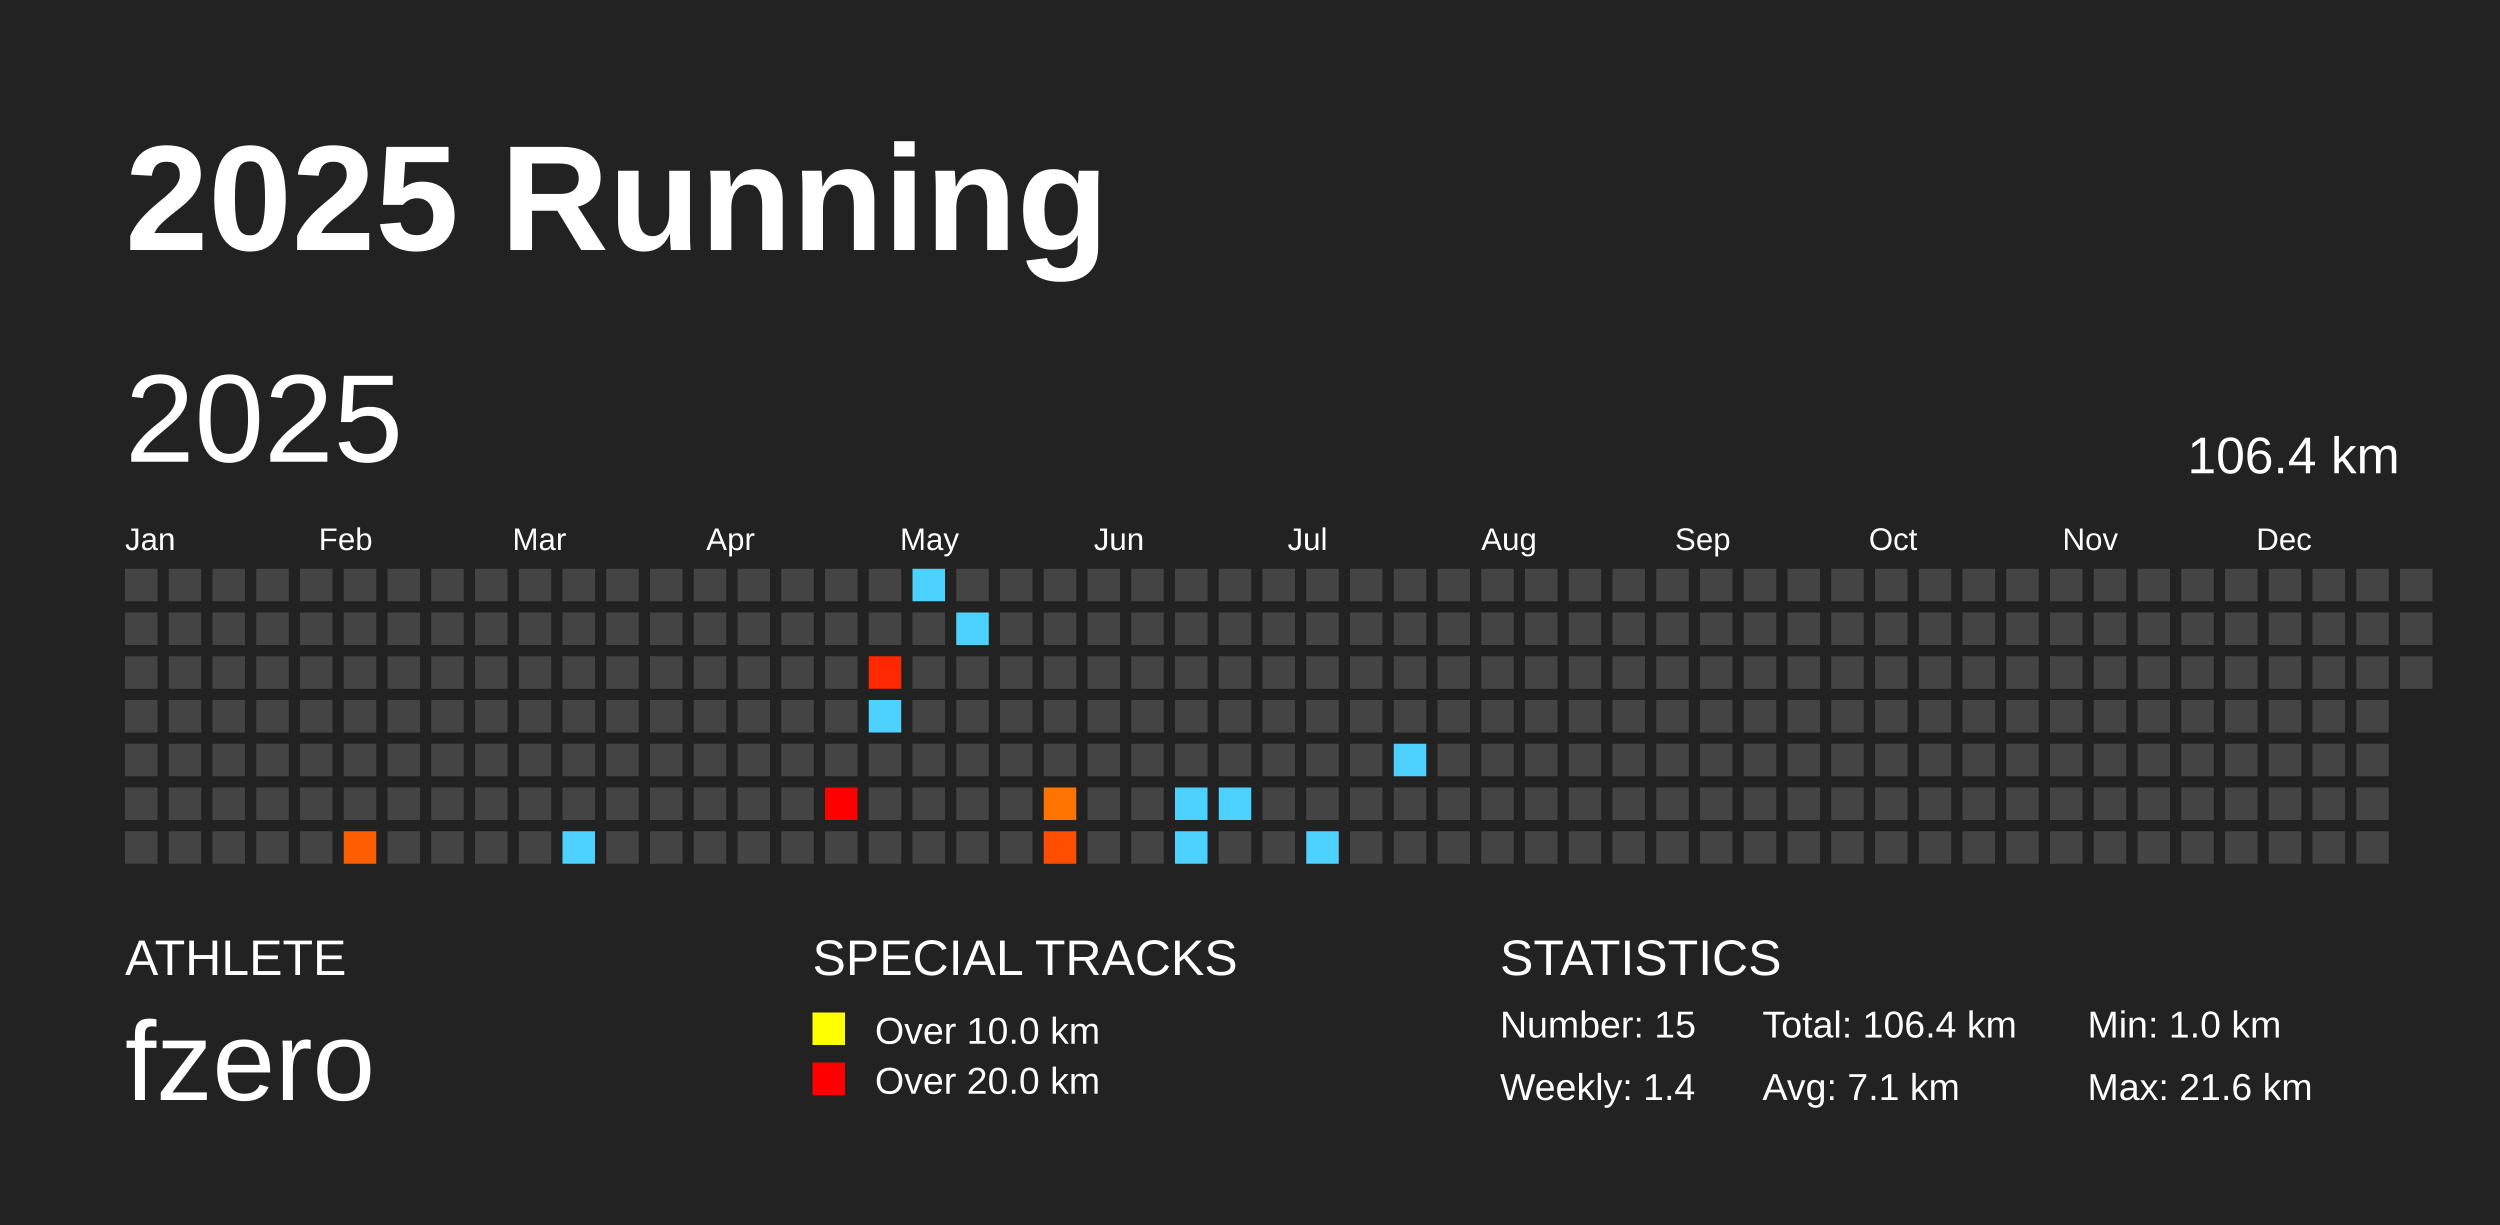
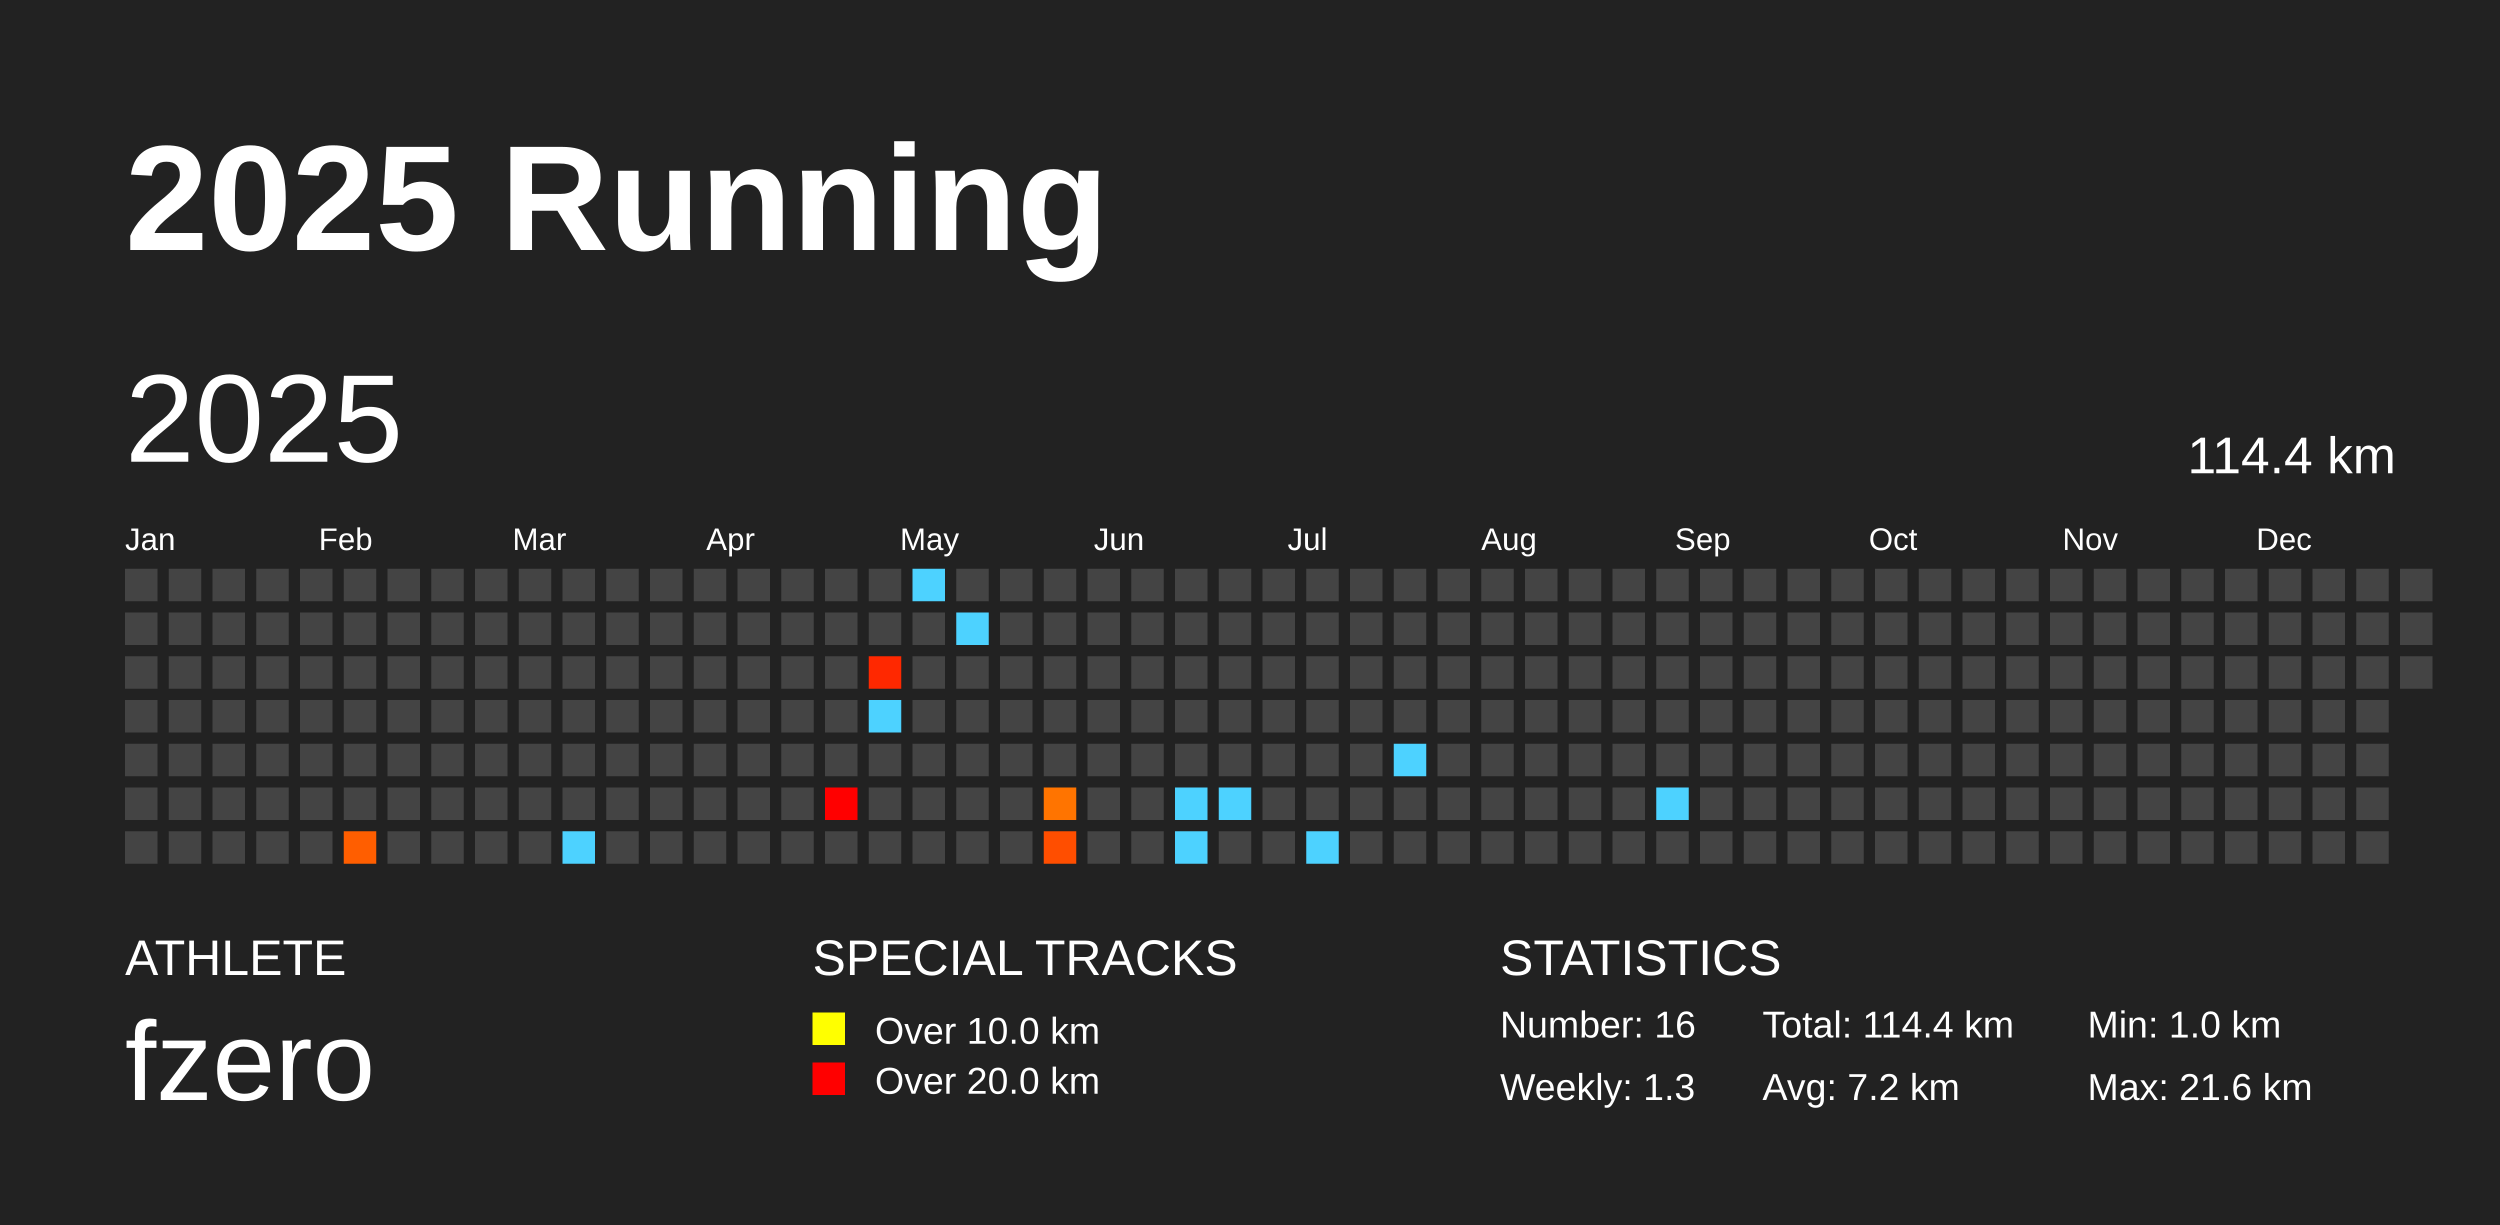
<svg xmlns="http://www.w3.org/2000/svg" baseProfile="full" height="98mm" version="1.1" viewBox="0,0,200,98" width="200mm">
  <defs />
  <rect fill="#222222" height="98" width="200" x="0" y="0" />
  <text fill="#FFFFFF" style="font-size:12px; font-family:Arial; font-weight:bold;" x="10" y="20">2025 Running</text>
  <text fill="#FFFFFF" style="font-size:4px; font-family:Arial" x="10" y="78">ATHLETE</text>
  <text fill="#FFFFFF" style="font-size:9px; font-family:Arial" x="10" y="88">fzero</text>
  <text fill="#FFFFFF" style="font-size:4px; font-family:Arial" x="65" y="78">SPECIAL TRACKS</text>
  <rect fill="yellow" height="2.6" width="2.6" x="65" y="81" />
  <text fill="#FFFFFF" style="font-size:3px; font-family:Arial" x="70" y="83.5">Over 10.0 km</text>
  <rect fill="red" height="2.6" width="2.6" x="65" y="85" />
  <text fill="#FFFFFF" style="font-size:3px; font-family:Arial" x="70" y="87.5">Over 20.0 km</text>
  <text fill="#FFFFFF" style="font-size:4px; font-family:Arial" x="120" y="78">STATISTICS</text>
-   <text fill="#FFFFFF" style="font-size:3px; font-family:Arial" x="120" y="83">Number: 15</text>
-   <text fill="#FFFFFF" style="font-size:3px; font-family:Arial" x="120" y="88">Weekly: 1.4</text>
-   <text fill="#FFFFFF" style="font-size:3px; font-family:Arial" x="141" y="83">Total: 106.4 km</text>
-   <text fill="#FFFFFF" style="font-size:3px; font-family:Arial" x="141" y="88">Avg: 7.1 km</text>
+   <text fill="#FFFFFF" style="font-size:3px; font-family:Arial" x="120" y="83">Number: 16</text>
+   <text fill="#FFFFFF" style="font-size:3px; font-family:Arial" x="120" y="88">Weekly: 1.3</text>
+   <text fill="#FFFFFF" style="font-size:3px; font-family:Arial" x="141" y="83">Total: 114.4 km</text>
+   <text fill="#FFFFFF" style="font-size:3px; font-family:Arial" x="141" y="88">Avg: 7.2 km</text>
  <text fill="#FFFFFF" style="font-size:3px; font-family:Arial" x="167" y="83">Min: 1.0 km</text>
  <text fill="#FFFFFF" style="font-size:3px; font-family:Arial" x="167" y="88">Max: 21.6 km</text>
  <text dominant-baseline="hanging" fill="#FFFFFF" style="font-size:10.0px; font-family:Arial;" x="10" y="30">2025</text>
-   <text dominant-baseline="hanging" fill="#FFFFFF" style="font-size:4.125px; font-family:Arial;" x="175" y="35">106.4 km</text>
+   <text dominant-baseline="hanging" fill="#FFFFFF" style="font-size:4.125px; font-family:Arial;" x="175" y="35">114.4 km</text>
  <text fill="#FFFFFF" style="font-size:2.5px; font-family:Arial" x="10.0" y="44">Jan</text>
  <text fill="#FFFFFF" style="font-size:2.5px; font-family:Arial" x="25.5" y="44">Feb</text>
  <text fill="#FFFFFF" style="font-size:2.5px; font-family:Arial" x="41.0" y="44">Mar</text>
  <text fill="#FFFFFF" style="font-size:2.5px; font-family:Arial" x="56.5" y="44">Apr</text>
  <text fill="#FFFFFF" style="font-size:2.5px; font-family:Arial" x="72.0" y="44">May</text>
  <text fill="#FFFFFF" style="font-size:2.5px; font-family:Arial" x="87.5" y="44">Jun</text>
  <text fill="#FFFFFF" style="font-size:2.5px; font-family:Arial" x="103.0" y="44">Jul</text>
  <text fill="#FFFFFF" style="font-size:2.5px; font-family:Arial" x="118.5" y="44">Aug</text>
  <text fill="#FFFFFF" style="font-size:2.5px; font-family:Arial" x="134.0" y="44">Sep</text>
  <text fill="#FFFFFF" style="font-size:2.5px; font-family:Arial" x="149.5" y="44">Oct</text>
  <text fill="#FFFFFF" style="font-size:2.5px; font-family:Arial" x="165.0" y="44">Nov</text>
  <text fill="#FFFFFF" style="font-size:2.5px; font-family:Arial" x="180.5" y="44">Dec</text>
  <rect fill="#444444" height="2.6" width="2.6" x="10.0" y="45.5" />
  <rect fill="#444444" height="2.6" width="2.6" x="10.0" y="49.0" />
  <rect fill="#444444" height="2.6" width="2.6" x="10.0" y="52.5" />
  <rect fill="#444444" height="2.6" width="2.6" x="10.0" y="56.0" />
  <rect fill="#444444" height="2.6" width="2.6" x="10.0" y="59.5" />
  <rect fill="#444444" height="2.6" width="2.6" x="10.0" y="63.0" />
  <rect fill="#444444" height="2.6" width="2.6" x="10.0" y="66.5" />
  <rect fill="#444444" height="2.6" width="2.6" x="13.5" y="45.5" />
  <rect fill="#444444" height="2.6" width="2.6" x="13.5" y="49.0" />
  <rect fill="#444444" height="2.6" width="2.6" x="13.5" y="52.5" />
  <rect fill="#444444" height="2.6" width="2.6" x="13.5" y="56.0" />
  <rect fill="#444444" height="2.6" width="2.6" x="13.5" y="59.5" />
  <rect fill="#444444" height="2.6" width="2.6" x="13.5" y="63.0" />
  <rect fill="#444444" height="2.6" width="2.6" x="13.5" y="66.5" />
  <rect fill="#444444" height="2.6" width="2.6" x="17.0" y="45.5" />
  <rect fill="#444444" height="2.6" width="2.6" x="17.0" y="49.0" />
  <rect fill="#444444" height="2.6" width="2.6" x="17.0" y="52.5" />
  <rect fill="#444444" height="2.6" width="2.6" x="17.0" y="56.0" />
  <rect fill="#444444" height="2.6" width="2.6" x="17.0" y="59.5" />
  <rect fill="#444444" height="2.6" width="2.6" x="17.0" y="63.0" />
  <rect fill="#444444" height="2.6" width="2.6" x="17.0" y="66.5" />
  <rect fill="#444444" height="2.6" width="2.6" x="20.5" y="45.5" />
  <rect fill="#444444" height="2.6" width="2.6" x="20.5" y="49.0" />
  <rect fill="#444444" height="2.6" width="2.6" x="20.5" y="52.5" />
  <rect fill="#444444" height="2.6" width="2.6" x="20.5" y="56.0" />
  <rect fill="#444444" height="2.6" width="2.6" x="20.5" y="59.5" />
  <rect fill="#444444" height="2.6" width="2.6" x="20.5" y="63.0" />
  <rect fill="#444444" height="2.6" width="2.6" x="20.5" y="66.5" />
  <rect fill="#444444" height="2.6" width="2.6" x="24.0" y="45.5" />
  <rect fill="#444444" height="2.6" width="2.6" x="24.0" y="49.0" />
  <rect fill="#444444" height="2.6" width="2.6" x="24.0" y="52.5" />
  <rect fill="#444444" height="2.6" width="2.6" x="24.0" y="56.0" />
  <rect fill="#444444" height="2.6" width="2.6" x="24.0" y="59.5" />
  <rect fill="#444444" height="2.6" width="2.6" x="24.0" y="63.0" />
  <rect fill="#444444" height="2.6" width="2.6" x="24.0" y="66.5" />
  <rect fill="#444444" height="2.6" width="2.6" x="27.5" y="45.5" />
  <rect fill="#444444" height="2.6" width="2.6" x="27.5" y="49.0" />
  <rect fill="#444444" height="2.6" width="2.6" x="27.5" y="52.5" />
  <rect fill="#444444" height="2.6" width="2.6" x="27.5" y="56.0" />
  <rect fill="#444444" height="2.6" width="2.6" x="27.5" y="59.5" />
  <rect fill="#444444" height="2.6" width="2.6" x="27.5" y="63.0" />
  <rect fill="#ff5e00" height="2.6" width="2.6" x="27.5" y="66.5" />
  <rect fill="#444444" height="2.6" width="2.6" x="31.0" y="45.5" />
  <rect fill="#444444" height="2.6" width="2.6" x="31.0" y="49.0" />
  <rect fill="#444444" height="2.6" width="2.6" x="31.0" y="52.5" />
  <rect fill="#444444" height="2.6" width="2.6" x="31.0" y="56.0" />
  <rect fill="#444444" height="2.6" width="2.6" x="31.0" y="59.5" />
  <rect fill="#444444" height="2.6" width="2.6" x="31.0" y="63.0" />
  <rect fill="#444444" height="2.6" width="2.6" x="31.0" y="66.5" />
  <rect fill="#444444" height="2.6" width="2.6" x="34.5" y="45.5" />
  <rect fill="#444444" height="2.6" width="2.6" x="34.5" y="49.0" />
  <rect fill="#444444" height="2.6" width="2.6" x="34.5" y="52.5" />
  <rect fill="#444444" height="2.6" width="2.6" x="34.5" y="56.0" />
  <rect fill="#444444" height="2.6" width="2.6" x="34.5" y="59.5" />
  <rect fill="#444444" height="2.6" width="2.6" x="34.5" y="63.0" />
  <rect fill="#444444" height="2.6" width="2.6" x="34.5" y="66.5" />
  <rect fill="#444444" height="2.6" width="2.6" x="38.0" y="45.5" />
  <rect fill="#444444" height="2.6" width="2.6" x="38.0" y="49.0" />
  <rect fill="#444444" height="2.6" width="2.6" x="38.0" y="52.5" />
  <rect fill="#444444" height="2.6" width="2.6" x="38.0" y="56.0" />
  <rect fill="#444444" height="2.6" width="2.6" x="38.0" y="59.5" />
  <rect fill="#444444" height="2.6" width="2.6" x="38.0" y="63.0" />
  <rect fill="#444444" height="2.6" width="2.6" x="38.0" y="66.5" />
  <rect fill="#444444" height="2.6" width="2.6" x="41.5" y="45.5" />
  <rect fill="#444444" height="2.6" width="2.6" x="41.5" y="49.0" />
  <rect fill="#444444" height="2.6" width="2.6" x="41.5" y="52.5" />
  <rect fill="#444444" height="2.6" width="2.6" x="41.5" y="56.0" />
  <rect fill="#444444" height="2.6" width="2.6" x="41.5" y="59.5" />
  <rect fill="#444444" height="2.6" width="2.6" x="41.5" y="63.0" />
  <rect fill="#444444" height="2.6" width="2.6" x="41.5" y="66.5" />
  <rect fill="#444444" height="2.6" width="2.6" x="45.0" y="45.5" />
  <rect fill="#444444" height="2.6" width="2.6" x="45.0" y="49.0" />
  <rect fill="#444444" height="2.6" width="2.6" x="45.0" y="52.5" />
  <rect fill="#444444" height="2.6" width="2.6" x="45.0" y="56.0" />
  <rect fill="#444444" height="2.6" width="2.6" x="45.0" y="59.5" />
  <rect fill="#444444" height="2.6" width="2.6" x="45.0" y="63.0" />
  <rect fill="#4dd2ff" height="2.6" width="2.6" x="45.0" y="66.5" />
  <rect fill="#444444" height="2.6" width="2.6" x="48.5" y="45.5" />
  <rect fill="#444444" height="2.6" width="2.6" x="48.5" y="49.0" />
  <rect fill="#444444" height="2.6" width="2.6" x="48.5" y="52.5" />
  <rect fill="#444444" height="2.6" width="2.6" x="48.5" y="56.0" />
  <rect fill="#444444" height="2.6" width="2.6" x="48.5" y="59.5" />
  <rect fill="#444444" height="2.6" width="2.6" x="48.5" y="63.0" />
  <rect fill="#444444" height="2.6" width="2.6" x="48.5" y="66.5" />
  <rect fill="#444444" height="2.6" width="2.6" x="52.0" y="45.5" />
  <rect fill="#444444" height="2.6" width="2.6" x="52.0" y="49.0" />
  <rect fill="#444444" height="2.6" width="2.6" x="52.0" y="52.5" />
  <rect fill="#444444" height="2.6" width="2.6" x="52.0" y="56.0" />
  <rect fill="#444444" height="2.6" width="2.6" x="52.0" y="59.5" />
  <rect fill="#444444" height="2.6" width="2.6" x="52.0" y="63.0" />
  <rect fill="#444444" height="2.6" width="2.6" x="52.0" y="66.5" />
  <rect fill="#444444" height="2.6" width="2.6" x="55.5" y="45.5" />
  <rect fill="#444444" height="2.6" width="2.6" x="55.5" y="49.0" />
  <rect fill="#444444" height="2.6" width="2.6" x="55.5" y="52.5" />
  <rect fill="#444444" height="2.6" width="2.6" x="55.5" y="56.0" />
  <rect fill="#444444" height="2.6" width="2.6" x="55.5" y="59.5" />
  <rect fill="#444444" height="2.6" width="2.6" x="55.5" y="63.0" />
  <rect fill="#444444" height="2.6" width="2.6" x="55.5" y="66.5" />
  <rect fill="#444444" height="2.6" width="2.6" x="59.0" y="45.5" />
  <rect fill="#444444" height="2.6" width="2.6" x="59.0" y="49.0" />
  <rect fill="#444444" height="2.6" width="2.6" x="59.0" y="52.5" />
  <rect fill="#444444" height="2.6" width="2.6" x="59.0" y="56.0" />
  <rect fill="#444444" height="2.6" width="2.6" x="59.0" y="59.5" />
  <rect fill="#444444" height="2.6" width="2.6" x="59.0" y="63.0" />
  <rect fill="#444444" height="2.6" width="2.6" x="59.0" y="66.5" />
  <rect fill="#444444" height="2.6" width="2.6" x="62.5" y="45.5" />
  <rect fill="#444444" height="2.6" width="2.6" x="62.5" y="49.0" />
  <rect fill="#444444" height="2.6" width="2.6" x="62.5" y="52.5" />
  <rect fill="#444444" height="2.6" width="2.6" x="62.5" y="56.0" />
  <rect fill="#444444" height="2.6" width="2.6" x="62.5" y="59.5" />
  <rect fill="#444444" height="2.6" width="2.6" x="62.5" y="63.0" />
  <rect fill="#444444" height="2.6" width="2.6" x="62.5" y="66.5" />
  <rect fill="#444444" height="2.6" width="2.6" x="66.0" y="45.5" />
  <rect fill="#444444" height="2.6" width="2.6" x="66.0" y="49.0" />
  <rect fill="#444444" height="2.6" width="2.6" x="66.0" y="52.5" />
  <rect fill="#444444" height="2.6" width="2.6" x="66.0" y="56.0" />
  <rect fill="#444444" height="2.6" width="2.6" x="66.0" y="59.5" />
  <rect fill="red" height="2.6" width="2.6" x="66.0" y="63.0" />
  <rect fill="#444444" height="2.6" width="2.6" x="66.0" y="66.5" />
  <rect fill="#444444" height="2.6" width="2.6" x="69.5" y="45.5" />
  <rect fill="#444444" height="2.6" width="2.6" x="69.5" y="49.0" />
  <rect fill="#ff2800" height="2.6" width="2.6" x="69.5" y="52.5" />
  <rect fill="#4dd2ff" height="2.6" width="2.6" x="69.5" y="56.0" />
  <rect fill="#444444" height="2.6" width="2.6" x="69.5" y="59.5" />
  <rect fill="#444444" height="2.6" width="2.6" x="69.5" y="63.0" />
  <rect fill="#444444" height="2.6" width="2.6" x="69.5" y="66.5" />
  <rect fill="#4dd2ff" height="2.6" width="2.6" x="73.0" y="45.5" />
  <rect fill="#444444" height="2.6" width="2.6" x="73.0" y="49.0" />
  <rect fill="#444444" height="2.6" width="2.6" x="73.0" y="52.5" />
  <rect fill="#444444" height="2.6" width="2.6" x="73.0" y="56.0" />
  <rect fill="#444444" height="2.6" width="2.6" x="73.0" y="59.5" />
  <rect fill="#444444" height="2.6" width="2.6" x="73.0" y="63.0" />
  <rect fill="#444444" height="2.6" width="2.6" x="73.0" y="66.5" />
  <rect fill="#444444" height="2.6" width="2.6" x="76.5" y="45.5" />
  <rect fill="#4dd2ff" height="2.6" width="2.6" x="76.5" y="49.0" />
  <rect fill="#444444" height="2.6" width="2.6" x="76.5" y="52.5" />
  <rect fill="#444444" height="2.6" width="2.6" x="76.5" y="56.0" />
  <rect fill="#444444" height="2.6" width="2.6" x="76.5" y="59.5" />
  <rect fill="#444444" height="2.6" width="2.6" x="76.5" y="63.0" />
  <rect fill="#444444" height="2.6" width="2.6" x="76.5" y="66.5" />
  <rect fill="#444444" height="2.6" width="2.6" x="80.0" y="45.5" />
  <rect fill="#444444" height="2.6" width="2.6" x="80.0" y="49.0" />
  <rect fill="#444444" height="2.6" width="2.6" x="80.0" y="52.5" />
  <rect fill="#444444" height="2.6" width="2.6" x="80.0" y="56.0" />
  <rect fill="#444444" height="2.6" width="2.6" x="80.0" y="59.5" />
  <rect fill="#444444" height="2.6" width="2.6" x="80.0" y="63.0" />
  <rect fill="#444444" height="2.6" width="2.6" x="80.0" y="66.5" />
  <rect fill="#444444" height="2.6" width="2.6" x="83.5" y="45.5" />
  <rect fill="#444444" height="2.6" width="2.6" x="83.5" y="49.0" />
  <rect fill="#444444" height="2.6" width="2.6" x="83.5" y="52.5" />
  <rect fill="#444444" height="2.6" width="2.6" x="83.5" y="56.0" />
  <rect fill="#444444" height="2.6" width="2.6" x="83.5" y="59.5" />
  <rect fill="#ff7400" height="2.6" width="2.6" x="83.5" y="63.0" />
  <rect fill="#ff4e00" height="2.6" width="2.6" x="83.5" y="66.5" />
  <rect fill="#444444" height="2.6" width="2.6" x="87.0" y="45.5" />
  <rect fill="#444444" height="2.6" width="2.6" x="87.0" y="49.0" />
  <rect fill="#444444" height="2.6" width="2.6" x="87.0" y="52.5" />
  <rect fill="#444444" height="2.6" width="2.6" x="87.0" y="56.0" />
  <rect fill="#444444" height="2.6" width="2.6" x="87.0" y="59.5" />
  <rect fill="#444444" height="2.6" width="2.6" x="87.0" y="63.0" />
  <rect fill="#444444" height="2.6" width="2.6" x="87.0" y="66.5" />
  <rect fill="#444444" height="2.6" width="2.6" x="90.5" y="45.5" />
  <rect fill="#444444" height="2.6" width="2.6" x="90.5" y="49.0" />
  <rect fill="#444444" height="2.6" width="2.6" x="90.5" y="52.5" />
  <rect fill="#444444" height="2.6" width="2.6" x="90.5" y="56.0" />
  <rect fill="#444444" height="2.6" width="2.6" x="90.5" y="59.5" />
  <rect fill="#444444" height="2.6" width="2.6" x="90.5" y="63.0" />
  <rect fill="#444444" height="2.6" width="2.6" x="90.5" y="66.5" />
  <rect fill="#444444" height="2.6" width="2.6" x="94.0" y="45.5" />
  <rect fill="#444444" height="2.6" width="2.6" x="94.0" y="49.0" />
  <rect fill="#444444" height="2.6" width="2.6" x="94.0" y="52.5" />
  <rect fill="#444444" height="2.6" width="2.6" x="94.0" y="56.0" />
  <rect fill="#444444" height="2.6" width="2.6" x="94.0" y="59.5" />
  <rect fill="#4dd2ff" height="2.6" width="2.6" x="94.0" y="63.0" />
  <rect fill="#4dd2ff" height="2.6" width="2.6" x="94.0" y="66.5" />
  <rect fill="#444444" height="2.6" width="2.6" x="97.5" y="45.5" />
  <rect fill="#444444" height="2.6" width="2.6" x="97.5" y="49.0" />
  <rect fill="#444444" height="2.6" width="2.6" x="97.5" y="52.5" />
  <rect fill="#444444" height="2.6" width="2.6" x="97.5" y="56.0" />
  <rect fill="#444444" height="2.6" width="2.6" x="97.5" y="59.5" />
  <rect fill="#4dd2ff" height="2.6" width="2.6" x="97.5" y="63.0" />
  <rect fill="#444444" height="2.6" width="2.6" x="97.5" y="66.5" />
  <rect fill="#444444" height="2.6" width="2.6" x="101.0" y="45.5" />
  <rect fill="#444444" height="2.6" width="2.6" x="101.0" y="49.0" />
  <rect fill="#444444" height="2.6" width="2.6" x="101.0" y="52.5" />
  <rect fill="#444444" height="2.6" width="2.6" x="101.0" y="56.0" />
  <rect fill="#444444" height="2.6" width="2.6" x="101.0" y="59.5" />
  <rect fill="#444444" height="2.6" width="2.6" x="101.0" y="63.0" />
  <rect fill="#444444" height="2.6" width="2.6" x="101.0" y="66.5" />
  <rect fill="#444444" height="2.6" width="2.6" x="104.5" y="45.5" />
  <rect fill="#444444" height="2.6" width="2.6" x="104.5" y="49.0" />
  <rect fill="#444444" height="2.6" width="2.6" x="104.5" y="52.5" />
  <rect fill="#444444" height="2.6" width="2.6" x="104.5" y="56.0" />
  <rect fill="#444444" height="2.6" width="2.6" x="104.5" y="59.5" />
  <rect fill="#444444" height="2.6" width="2.6" x="104.5" y="63.0" />
  <rect fill="#4dd2ff" height="2.6" width="2.6" x="104.5" y="66.5" />
  <rect fill="#444444" height="2.6" width="2.6" x="108.0" y="45.5" />
  <rect fill="#444444" height="2.6" width="2.6" x="108.0" y="49.0" />
  <rect fill="#444444" height="2.6" width="2.6" x="108.0" y="52.5" />
  <rect fill="#444444" height="2.6" width="2.6" x="108.0" y="56.0" />
  <rect fill="#444444" height="2.6" width="2.6" x="108.0" y="59.5" />
  <rect fill="#444444" height="2.6" width="2.6" x="108.0" y="63.0" />
  <rect fill="#444444" height="2.6" width="2.6" x="108.0" y="66.5" />
  <rect fill="#444444" height="2.6" width="2.6" x="111.5" y="45.5" />
  <rect fill="#444444" height="2.6" width="2.6" x="111.5" y="49.0" />
  <rect fill="#444444" height="2.6" width="2.6" x="111.5" y="52.5" />
  <rect fill="#444444" height="2.6" width="2.6" x="111.5" y="56.0" />
  <rect fill="#4dd2ff" height="2.6" width="2.6" x="111.5" y="59.5" />
  <rect fill="#444444" height="2.6" width="2.6" x="111.5" y="63.0" />
  <rect fill="#444444" height="2.6" width="2.6" x="111.5" y="66.5" />
  <rect fill="#444444" height="2.6" width="2.6" x="115.0" y="45.5" />
  <rect fill="#444444" height="2.6" width="2.6" x="115.0" y="49.0" />
  <rect fill="#444444" height="2.6" width="2.6" x="115.0" y="52.5" />
  <rect fill="#444444" height="2.6" width="2.6" x="115.0" y="56.0" />
  <rect fill="#444444" height="2.6" width="2.6" x="115.0" y="59.5" />
  <rect fill="#444444" height="2.6" width="2.6" x="115.0" y="63.0" />
  <rect fill="#444444" height="2.6" width="2.6" x="115.0" y="66.5" />
  <rect fill="#444444" height="2.6" width="2.6" x="118.5" y="45.5" />
  <rect fill="#444444" height="2.6" width="2.6" x="118.5" y="49.0" />
  <rect fill="#444444" height="2.6" width="2.6" x="118.5" y="52.5" />
  <rect fill="#444444" height="2.6" width="2.6" x="118.5" y="56.0" />
  <rect fill="#444444" height="2.6" width="2.6" x="118.5" y="59.5" />
  <rect fill="#444444" height="2.6" width="2.6" x="118.5" y="63.0" />
  <rect fill="#444444" height="2.6" width="2.6" x="118.5" y="66.5" />
  <rect fill="#444444" height="2.6" width="2.6" x="122.0" y="45.5" />
  <rect fill="#444444" height="2.6" width="2.6" x="122.0" y="49.0" />
  <rect fill="#444444" height="2.6" width="2.6" x="122.0" y="52.5" />
  <rect fill="#444444" height="2.6" width="2.6" x="122.0" y="56.0" />
  <rect fill="#444444" height="2.6" width="2.6" x="122.0" y="59.5" />
  <rect fill="#444444" height="2.6" width="2.6" x="122.0" y="63.0" />
  <rect fill="#444444" height="2.6" width="2.6" x="122.0" y="66.5" />
  <rect fill="#444444" height="2.6" width="2.6" x="125.5" y="45.5" />
  <rect fill="#444444" height="2.6" width="2.6" x="125.5" y="49.0" />
  <rect fill="#444444" height="2.6" width="2.6" x="125.5" y="52.5" />
  <rect fill="#444444" height="2.6" width="2.6" x="125.5" y="56.0" />
  <rect fill="#444444" height="2.6" width="2.6" x="125.5" y="59.5" />
  <rect fill="#444444" height="2.6" width="2.6" x="125.5" y="63.0" />
  <rect fill="#444444" height="2.6" width="2.6" x="125.5" y="66.5" />
  <rect fill="#444444" height="2.6" width="2.6" x="129.0" y="45.5" />
  <rect fill="#444444" height="2.6" width="2.6" x="129.0" y="49.0" />
  <rect fill="#444444" height="2.6" width="2.6" x="129.0" y="52.5" />
  <rect fill="#444444" height="2.6" width="2.6" x="129.0" y="56.0" />
  <rect fill="#444444" height="2.6" width="2.6" x="129.0" y="59.5" />
  <rect fill="#444444" height="2.6" width="2.6" x="129.0" y="63.0" />
  <rect fill="#444444" height="2.6" width="2.6" x="129.0" y="66.5" />
  <rect fill="#444444" height="2.6" width="2.6" x="132.5" y="45.5" />
  <rect fill="#444444" height="2.6" width="2.6" x="132.5" y="49.0" />
  <rect fill="#444444" height="2.6" width="2.6" x="132.5" y="52.5" />
  <rect fill="#444444" height="2.6" width="2.6" x="132.5" y="56.0" />
  <rect fill="#444444" height="2.6" width="2.6" x="132.5" y="59.5" />
-   <rect fill="#444444" height="2.6" width="2.6" x="132.5" y="63.0" />
+   <rect fill="#4dd2ff" height="2.6" width="2.6" x="132.5" y="63.0" />
  <rect fill="#444444" height="2.6" width="2.6" x="132.5" y="66.5" />
  <rect fill="#444444" height="2.6" width="2.6" x="136.0" y="45.5" />
  <rect fill="#444444" height="2.6" width="2.6" x="136.0" y="49.0" />
  <rect fill="#444444" height="2.6" width="2.6" x="136.0" y="52.5" />
  <rect fill="#444444" height="2.6" width="2.6" x="136.0" y="56.0" />
  <rect fill="#444444" height="2.6" width="2.6" x="136.0" y="59.5" />
  <rect fill="#444444" height="2.6" width="2.6" x="136.0" y="63.0" />
  <rect fill="#444444" height="2.6" width="2.6" x="136.0" y="66.5" />
  <rect fill="#444444" height="2.6" width="2.6" x="139.5" y="45.5" />
  <rect fill="#444444" height="2.6" width="2.6" x="139.5" y="49.0" />
  <rect fill="#444444" height="2.6" width="2.6" x="139.5" y="52.5" />
  <rect fill="#444444" height="2.6" width="2.6" x="139.5" y="56.0" />
  <rect fill="#444444" height="2.6" width="2.6" x="139.5" y="59.5" />
  <rect fill="#444444" height="2.6" width="2.6" x="139.5" y="63.0" />
  <rect fill="#444444" height="2.6" width="2.6" x="139.5" y="66.5" />
  <rect fill="#444444" height="2.6" width="2.6" x="143.0" y="45.5" />
  <rect fill="#444444" height="2.6" width="2.6" x="143.0" y="49.0" />
  <rect fill="#444444" height="2.6" width="2.6" x="143.0" y="52.5" />
  <rect fill="#444444" height="2.6" width="2.6" x="143.0" y="56.0" />
  <rect fill="#444444" height="2.6" width="2.6" x="143.0" y="59.5" />
  <rect fill="#444444" height="2.6" width="2.6" x="143.0" y="63.0" />
  <rect fill="#444444" height="2.6" width="2.6" x="143.0" y="66.5" />
  <rect fill="#444444" height="2.6" width="2.6" x="146.5" y="45.5" />
  <rect fill="#444444" height="2.6" width="2.6" x="146.5" y="49.0" />
  <rect fill="#444444" height="2.6" width="2.6" x="146.5" y="52.5" />
  <rect fill="#444444" height="2.6" width="2.6" x="146.5" y="56.0" />
  <rect fill="#444444" height="2.6" width="2.6" x="146.5" y="59.5" />
  <rect fill="#444444" height="2.6" width="2.6" x="146.5" y="63.0" />
  <rect fill="#444444" height="2.6" width="2.6" x="146.5" y="66.5" />
  <rect fill="#444444" height="2.6" width="2.6" x="150.0" y="45.5" />
  <rect fill="#444444" height="2.6" width="2.6" x="150.0" y="49.0" />
  <rect fill="#444444" height="2.6" width="2.6" x="150.0" y="52.5" />
  <rect fill="#444444" height="2.6" width="2.6" x="150.0" y="56.0" />
  <rect fill="#444444" height="2.6" width="2.6" x="150.0" y="59.5" />
  <rect fill="#444444" height="2.6" width="2.6" x="150.0" y="63.0" />
  <rect fill="#444444" height="2.6" width="2.6" x="150.0" y="66.5" />
  <rect fill="#444444" height="2.6" width="2.6" x="153.5" y="45.5" />
  <rect fill="#444444" height="2.6" width="2.6" x="153.5" y="49.0" />
  <rect fill="#444444" height="2.6" width="2.6" x="153.5" y="52.5" />
  <rect fill="#444444" height="2.6" width="2.6" x="153.5" y="56.0" />
  <rect fill="#444444" height="2.6" width="2.6" x="153.5" y="59.5" />
  <rect fill="#444444" height="2.6" width="2.6" x="153.5" y="63.0" />
  <rect fill="#444444" height="2.6" width="2.6" x="153.5" y="66.5" />
  <rect fill="#444444" height="2.6" width="2.6" x="157.0" y="45.5" />
  <rect fill="#444444" height="2.6" width="2.6" x="157.0" y="49.0" />
  <rect fill="#444444" height="2.6" width="2.6" x="157.0" y="52.5" />
  <rect fill="#444444" height="2.6" width="2.6" x="157.0" y="56.0" />
  <rect fill="#444444" height="2.6" width="2.6" x="157.0" y="59.5" />
  <rect fill="#444444" height="2.6" width="2.6" x="157.0" y="63.0" />
  <rect fill="#444444" height="2.6" width="2.6" x="157.0" y="66.5" />
  <rect fill="#444444" height="2.6" width="2.6" x="160.5" y="45.5" />
  <rect fill="#444444" height="2.6" width="2.6" x="160.5" y="49.0" />
  <rect fill="#444444" height="2.6" width="2.6" x="160.5" y="52.5" />
  <rect fill="#444444" height="2.6" width="2.6" x="160.5" y="56.0" />
  <rect fill="#444444" height="2.6" width="2.6" x="160.5" y="59.5" />
  <rect fill="#444444" height="2.6" width="2.6" x="160.5" y="63.0" />
  <rect fill="#444444" height="2.6" width="2.6" x="160.5" y="66.5" />
  <rect fill="#444444" height="2.6" width="2.6" x="164.0" y="45.5" />
  <rect fill="#444444" height="2.6" width="2.6" x="164.0" y="49.0" />
  <rect fill="#444444" height="2.6" width="2.6" x="164.0" y="52.5" />
  <rect fill="#444444" height="2.6" width="2.6" x="164.0" y="56.0" />
  <rect fill="#444444" height="2.6" width="2.6" x="164.0" y="59.5" />
  <rect fill="#444444" height="2.6" width="2.6" x="164.0" y="63.0" />
  <rect fill="#444444" height="2.6" width="2.6" x="164.0" y="66.5" />
  <rect fill="#444444" height="2.6" width="2.6" x="167.5" y="45.5" />
  <rect fill="#444444" height="2.6" width="2.6" x="167.5" y="49.0" />
  <rect fill="#444444" height="2.6" width="2.6" x="167.5" y="52.5" />
  <rect fill="#444444" height="2.6" width="2.6" x="167.5" y="56.0" />
  <rect fill="#444444" height="2.6" width="2.6" x="167.5" y="59.5" />
  <rect fill="#444444" height="2.6" width="2.6" x="167.5" y="63.0" />
  <rect fill="#444444" height="2.6" width="2.6" x="167.5" y="66.5" />
  <rect fill="#444444" height="2.6" width="2.6" x="171.0" y="45.5" />
  <rect fill="#444444" height="2.6" width="2.6" x="171.0" y="49.0" />
  <rect fill="#444444" height="2.6" width="2.6" x="171.0" y="52.5" />
  <rect fill="#444444" height="2.6" width="2.6" x="171.0" y="56.0" />
  <rect fill="#444444" height="2.6" width="2.6" x="171.0" y="59.5" />
  <rect fill="#444444" height="2.6" width="2.6" x="171.0" y="63.0" />
  <rect fill="#444444" height="2.6" width="2.6" x="171.0" y="66.5" />
  <rect fill="#444444" height="2.6" width="2.6" x="174.5" y="45.5" />
  <rect fill="#444444" height="2.6" width="2.6" x="174.5" y="49.0" />
  <rect fill="#444444" height="2.6" width="2.6" x="174.5" y="52.5" />
  <rect fill="#444444" height="2.6" width="2.6" x="174.5" y="56.0" />
  <rect fill="#444444" height="2.6" width="2.6" x="174.5" y="59.5" />
  <rect fill="#444444" height="2.6" width="2.6" x="174.5" y="63.0" />
  <rect fill="#444444" height="2.6" width="2.6" x="174.5" y="66.5" />
  <rect fill="#444444" height="2.6" width="2.6" x="178.0" y="45.5" />
  <rect fill="#444444" height="2.6" width="2.6" x="178.0" y="49.0" />
  <rect fill="#444444" height="2.6" width="2.6" x="178.0" y="52.5" />
  <rect fill="#444444" height="2.6" width="2.6" x="178.0" y="56.0" />
  <rect fill="#444444" height="2.6" width="2.6" x="178.0" y="59.5" />
  <rect fill="#444444" height="2.6" width="2.6" x="178.0" y="63.0" />
  <rect fill="#444444" height="2.6" width="2.6" x="178.0" y="66.5" />
  <rect fill="#444444" height="2.6" width="2.6" x="181.5" y="45.5" />
  <rect fill="#444444" height="2.6" width="2.6" x="181.5" y="49.0" />
  <rect fill="#444444" height="2.6" width="2.6" x="181.5" y="52.5" />
  <rect fill="#444444" height="2.6" width="2.6" x="181.5" y="56.0" />
  <rect fill="#444444" height="2.6" width="2.6" x="181.5" y="59.5" />
  <rect fill="#444444" height="2.6" width="2.6" x="181.5" y="63.0" />
  <rect fill="#444444" height="2.6" width="2.6" x="181.5" y="66.5" />
  <rect fill="#444444" height="2.6" width="2.6" x="185.0" y="45.5" />
  <rect fill="#444444" height="2.6" width="2.6" x="185.0" y="49.0" />
  <rect fill="#444444" height="2.6" width="2.6" x="185.0" y="52.5" />
  <rect fill="#444444" height="2.6" width="2.6" x="185.0" y="56.0" />
  <rect fill="#444444" height="2.6" width="2.6" x="185.0" y="59.5" />
  <rect fill="#444444" height="2.6" width="2.6" x="185.0" y="63.0" />
  <rect fill="#444444" height="2.6" width="2.6" x="185.0" y="66.5" />
  <rect fill="#444444" height="2.6" width="2.6" x="188.5" y="45.5" />
  <rect fill="#444444" height="2.6" width="2.6" x="188.5" y="49.0" />
  <rect fill="#444444" height="2.6" width="2.6" x="188.5" y="52.5" />
  <rect fill="#444444" height="2.6" width="2.6" x="188.5" y="56.0" />
  <rect fill="#444444" height="2.6" width="2.6" x="188.5" y="59.5" />
  <rect fill="#444444" height="2.6" width="2.6" x="188.5" y="63.0" />
  <rect fill="#444444" height="2.6" width="2.6" x="188.5" y="66.5" />
  <rect fill="#444444" height="2.6" width="2.6" x="192.0" y="45.5" />
  <rect fill="#444444" height="2.6" width="2.6" x="192.0" y="49.0" />
  <rect fill="#444444" height="2.6" width="2.6" x="192.0" y="52.5" />
</svg>
